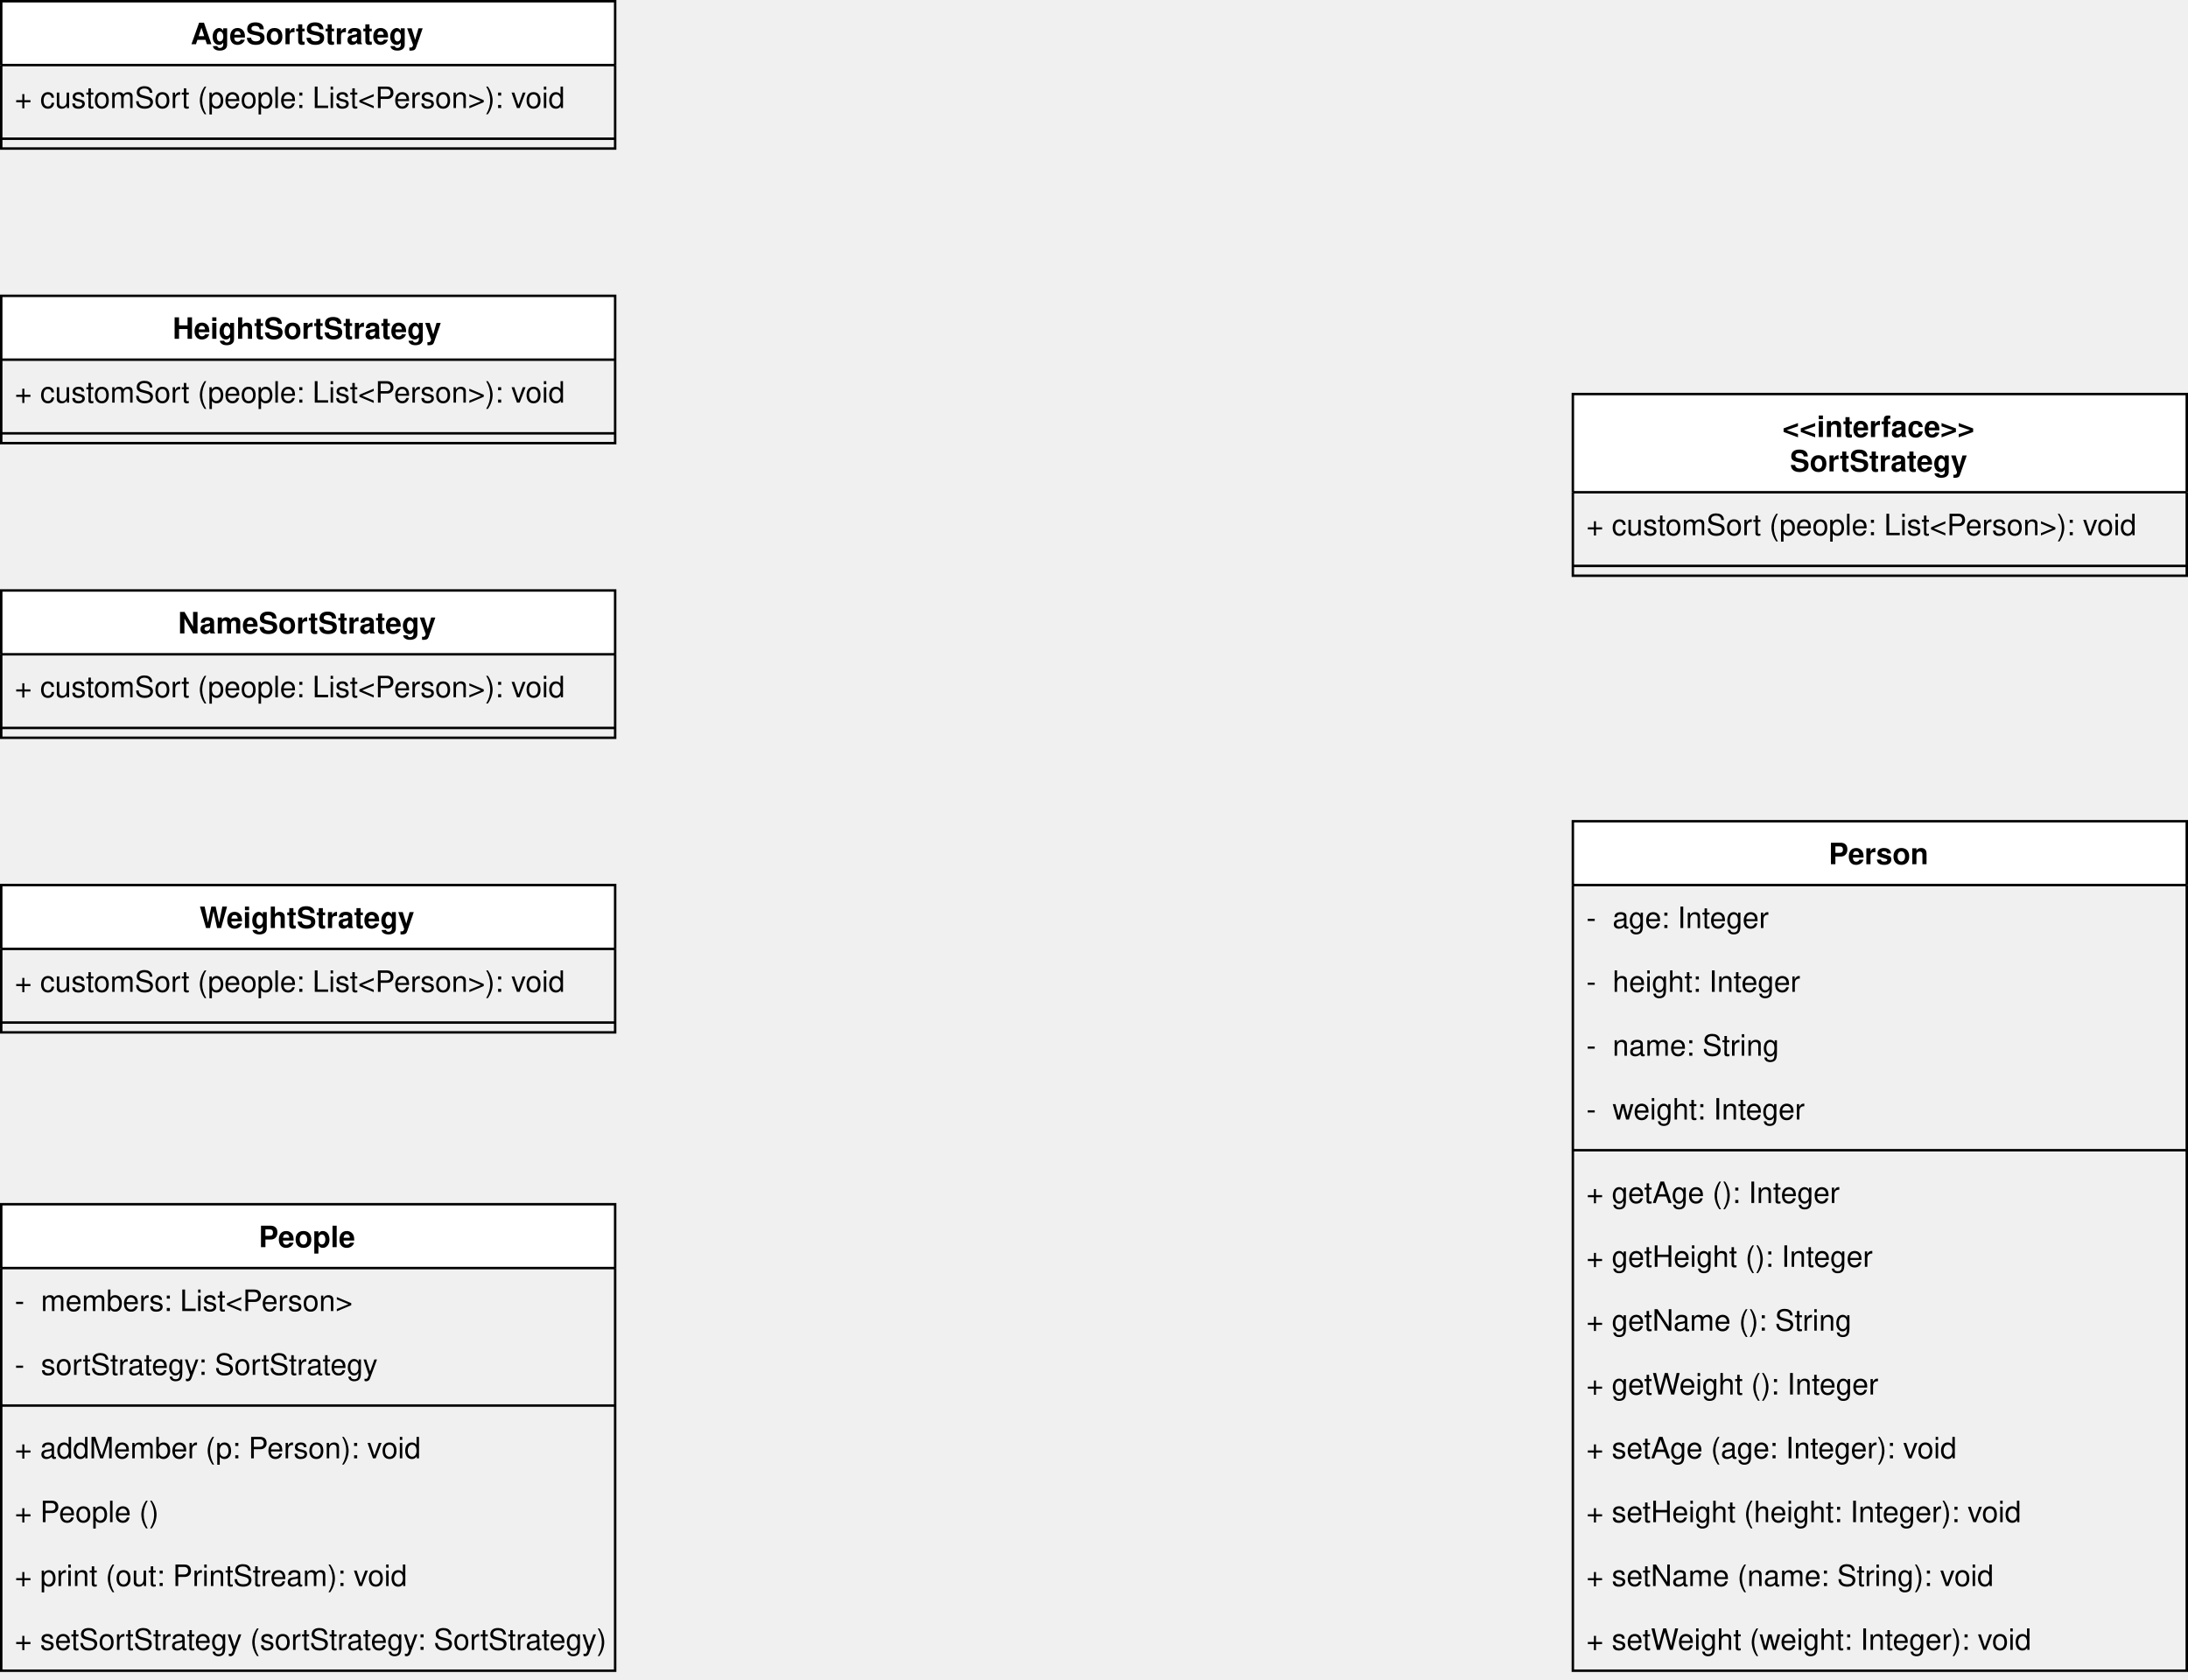
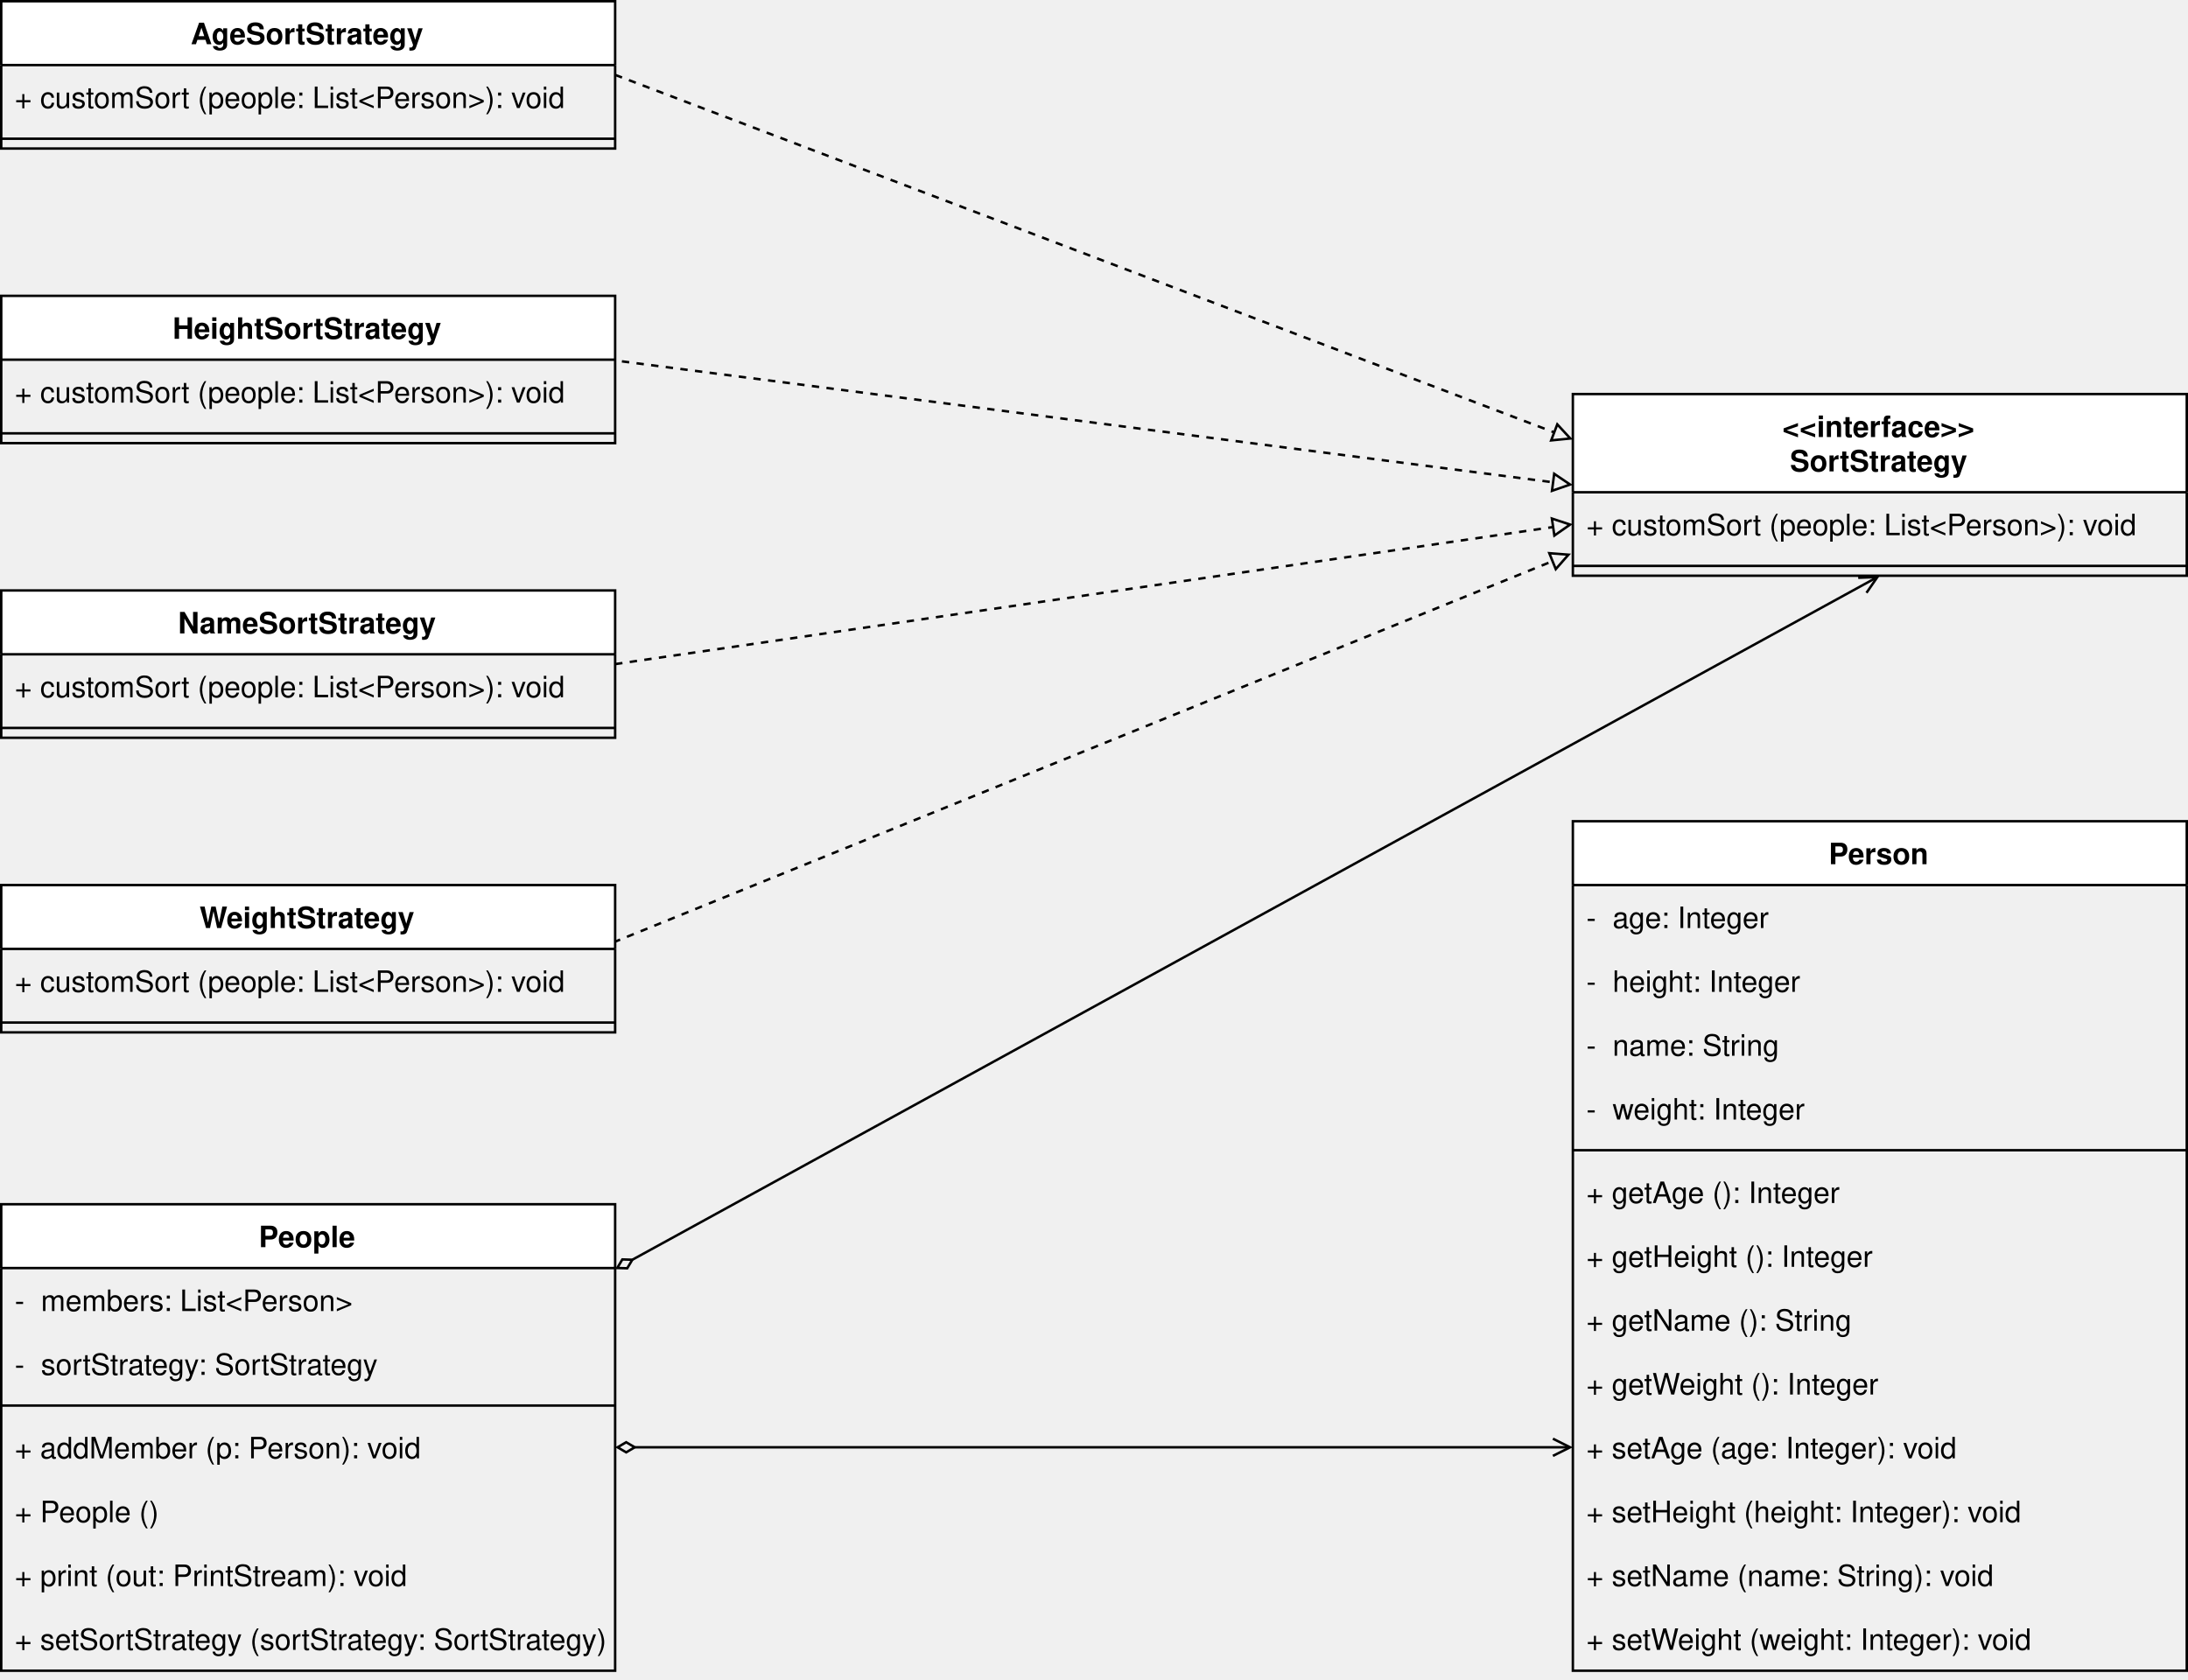
- <svg xmlns="http://www.w3.org/2000/svg" version="1.1" width="891px" height="684px" viewBox="-0.5 -0.5 891 684" content="&lt;mxfile host=&quot;app.diagrams.net&quot; modified=&quot;2021-11-06T15:01:47.536Z&quot; agent=&quot;5.0 (Windows NT 10.0; Win64; x64) AppleWebKit/537.36 (KHTML, like Gecko) Chrome/95.0.464.69 Safari/537.36&quot; etag=&quot;hnJXerRyYRyU2uRWFQW3&quot; version=&quot;15.5.9&quot; type=&quot;github&quot;&gt;&lt;diagram id=&quot;aq8MgV3PnfgsJxdytpcF&quot; name=&quot;Page-1&quot;&gt;7Zxbb6M4FIB/TaTOQ1fcmz426VxW6qyy01lV++gGl1gFnAW3aebX7zG2gQRIqVrXUcdSpMQHg43PZ58LJhN/nj19LdB69Z3GOJ14Tvw08S8nnuc5ngtfXLIVEtf1fCFJChJLWSO4Jr+wFDpS+kBiXO5UZJSmjKx3hUua53jJdmSoKOhmt9odTXdbXaMEdwTXS5R2pTckZit1G9F5c+AbJslKNj31zsSBDKnK8k7KFYrppiXyP0/8eUEpE7+ypzlO+eipcRHnfRk4WneswDkbc8LPxbd///u6vV8u/snSv7dlvDlPTuVdPKL0Qd6wuJlrWrBrViCGk63sPtuqMSk3JEtRDqXZHc2hnjjiQhmlJMnh9xI6hQsQPOKCERjOC3mA0TVIlyuSxldoSx9410uGlveqNFvRgvyCy6JUXhMOQ2cEGV60U+OanwliB6QFLqHOQo2HW4uuUMlknSVNU7QuyW3d4QwVCclnlDGaqQvRhzzGsSzVaqsKrKD3NQj8fDl+cJf4aVAxbq1umCiYZpgVMKqOOkERouZIJMubBjgvlLJVizVVD0nGk/rSdWs/YE6gPIHbrZvz/L3mgm5zdRfazcHY7zSHUlBxDojM+ICVbfjgR+tOG1GF5AvwdN0OnxNvxqf7QwkK45RC4WSN6Zpr9AIKVwS07UUpR2mBi5LmUEp46ZOo8EihyX2kQXushW+K79ggvOUaLUmeXFV1LoNG8kOOFRdROPcurcBZkTjGeQUWQwwJ9jhNa0pyVg1mOIMPDPnc+SOchNChOZTdpgwfXr1gc5oDg4hUZGEAe4M53IeYXbEslT9HwTq8TnQJ3u6S8Ryw+wS1gd1B58WcBD2c7Kk4JdWKJYfD7Z3Nz+g/A03yyymF/+Q8XJ66HSj8LhR+DwApusXpgpaEEcqvX4i6e2A8p3tdWg29cVqdalKq8hRaSl2IiW4N0rsapNAfaZDc8w9vkbzuSnM6mXuTC4f7fDi7BZPznCGy1ueF65RYCY7X/PjTA1CUbVe6IuOgc21ZeBULY42WNha80Loib6/Ws6lZX8TvBsoiEEFx/L1a9as4RMxvsdrbcEMbDVPTC75yUDo4KAfVOflklf62Sndd00t7MJSNWBd8sEDpVcBQLQFcAjYeo8yuA/qQ8EeaBX1IeANIlHgvh+qcHHYELSb6MIkC005h1MHkIsE2yW4up9GTYvhNc+zqgZXNsZtexaKDq5jxLIfXzXJ0dGwj25eq1XiWvRvZ/oUya5sM2iZvao2TyrsMBdrWOL2zcTryJ8B+X2xujdMr1WraOPnd8PpG7E+ypslQ2GRNk2Kzuz3BmiYTpkksEkdsmuzmJA1qNW6a+p7ziqmtvgm3M3doiZuNH/X3xPNdPsrHGmcFzsczZmfRXpw11pidBR/emHUT1NaYGTFm4cFVb2zaWp8x68sWW2P2SrVGI30UXcYs6NtqK6b08Zikjxhf7Zsk/2zko0o/ODDDP4ZNCg5tta1e2+JW5k+ALeHbr6yhedGKFBz5ntqg61832lc9sABoA8D4Rtqwm9FtAMhRJuc/BE+gJ6v9t9X+2P22+rTfzfw22t/Y6a8bANcxvWcq6AtJbaTxWr2OfZdLW6gxtN0owewikVun7czWSYDptT3o20gkEZD/pWAp0E2B8T2xwdArNUAB34HUYsD6eFoQODedTFSN9SFwYxeC9wn0XdORftj3fFS+QyE9gv1sj33CoI8H9UqLOR76nqxKHhr3oCcFZKnQR0Vk2mkMh9yFsnEX9rNCFgh9QJyb9h+jIeehbDsPPakiS4U2KnxPn0sJxebP8sQzpuY/B/3P/wM=&lt;/diagram&gt;&lt;/mxfile&gt;" resource="https://app.diagrams.net/#Hussnllmn%2FSAD-1-2564%2Fmain%2FLab10%20-%20Behavior%20Design%20Patterns%202%2FLab10%20-%20Diagram.svg">
+ <svg xmlns="http://www.w3.org/2000/svg" version="1.1" width="891px" height="684px" viewBox="-0.5 -0.5 891 684" content="&lt;mxfile host=&quot;app.diagrams.net&quot; modified=&quot;2021-11-06T15:06:15.244Z&quot; agent=&quot;5.0 (Windows NT 10.0; Win64; x64) AppleWebKit/537.36 (KHTML, like Gecko) Chrome/95.0.464.69 Safari/537.36&quot; etag=&quot;3F6KLNDzQRpIEJYX89JD&quot; version=&quot;15.5.9&quot; type=&quot;github&quot;&gt;&lt;diagram id=&quot;aq8MgV3PnfgsJxdytpcF&quot; name=&quot;Page-1&quot;&gt;7Vxbb+MoFP41kToPrXxv8timc1mps+pOu5qZRxpTh61tsjZpmvn1ezDgS2wnzjSOsxVSpYZjbAzfB+fjAB7Z0+j1c4IW86/Ux+HIMvzXkX0zsizLsEz4xy1rYTFNyxaWICG+tBWGe/ILS6MhrUvi47SSkVEaMrKoGmc0jvGMVWwoSeiqmu2JhtVSFyjANcP9DIV163fis7mqhjcpLnzBJJjLosfWpbgQIZVZ1iSdI5+uSib748ieJpQy8St6neKQt55qF3Hfp5ar+YslOGZdbni4+/Lz38/r59nd31H41zr1V5PgXNbiBYVLWWFRmXuasHuWIIaDtXx9tlZtkq5IFKIYUtdPNIZ84ooJaRSSIIbfM3gpnIDhBSeMQHNeyQuMLsA6m5PQv0VruuSvnjI0e1ap6zlNyC94LArlM+EyvIxghuVVctzzO8FsgDXBKeS5U+1h5qZblDKZZ0bDEC1S8pi/cISSgMTXlDEaqQfRZexjX6Zy2LIES+hzTgR+v2w/qCV+bQXGzOGGjoJphFkCrWqoGxzJENVHJo5IrwrCWa7MMy9xzZM2JDke5I/OS/sGfQLFAVQ3L86yN4pTxZeKM72G4qDtK8WhECCOgSLXvMHSMvngR6mmhSmj5B70NM0aP0fWNe/uyxQA4yyFxNkC0wVH9AoStwTQtryQU+kOJymNIRXw1AeR4YVCkZuUBvRYib4hfmKt5E0XaEbi4DbLc+MUlm+yrbiJwr1PYUacOfF9HGfEYoghwT3OpgUlMcsa072GP2jyqXHhjlx4oSmkzSINfzx7wqY0Bg4ikjELA7FXmJN7G2fnLArlz05kbR8n6gxeV5mxi7CbDCoTtkKdvXniNPBkA+KQZCOWbA6zsTfvwD8CJPnjFOAPnA8352aNFHadFHYDAUL0iMM7mhJGKH9+IvJuEGMX9n2h6lrdUB33BKrn1jDEPjhnmYxphmeV+dBMcxrQGIW3NAOHY/MPZmwtHQhaMlplATRRsv7B74e+JpM/y9duXuXDRWqdp/wrLjAgSRdZ/wbLJxKqzpa5LZXDJyiisf8wJ7G6VMoq6skrt92FQFvQZTLDWxpNySsoIcDbsLfdZvATHCJGXqpvcnBs1WuWOuydGMS12Diq2HC9jmLDnLx7tWHVvcj5aGqNrgyu53H0CHJil8jQymJPHyRGgtOVFvZ4CynS8jQpY8bWiZPmwpu40FWQ9MYFy9Uy8/CwXo6H1Zl2PQgiJpnI979mo342xxT9W4z2eirZGxvGQw/4SqDU6KAEqnH2QYN+WNBNc+ih3WmLNC0S3lgAejZhyIYAbgEfj1Gkx4H+KGF3dAv9UcJqoUSKN+Ljxtl2Iahp0h9Nus5fe6OJZ9YwPWBMqhyRMi6sPELVEpTyUTrPCs6e8krYj9Jv8QxXpoon8ERDVOsxpDzesRHWGh0wViUhOfVYlVcbB64CrFfIhgtaXeoFMsXNyxYfpRfIjuymvK1uavAwllUPY9Uw1qGLfWEdfInMroHY7xJZVY7sp0Z2KYvfkSuHVCOTrmqkhRNHUiP1aNWfKNJyZEA5Yptaj6i+0RY803rkyHrkxHfs2E3xNq1H3gjr4HrEOa4eOTcuDMOuipKJZ+2QJVkKhhoCleY+7w1aBYqbXFb0ij2ebA+wQGKz7AOqGNv6X6gY9Zql7v9dbDzWGmYQDePYWsMobtb3pmkNM4SGEYPECWsYveu4B1iH1jB20yYf0bXVf8L9zBMCR5zv+sv/j2A6yFv5VCfkjvH+nNnluOpdrK7OTC0kvGNnVl+80s5sEGfWsoap9FedQkd2Zk0rSdqZvRFWr6NG6cuZOU3nLESXPh2X9B7nV5suyTE6bmeynS09/H34JGfbOYvsPDb3Mn8A2QK+91Y7mr1GJOfED1Q4dX1doK/eQBOgNwIMforCrYf+CwLEKJL9HyZPgJNG/7Dodz1s0R/69chvgf5Kd/++CWAaQ2+YdZqmpHqm8VZc7Y4zyN6mGm1bEQPMrgJ5bkb37D4ZMPTY7jRtMpQUkB9J0izomwWDH4hw2s5TAgv4VrUSB7TG64UCk6GDiaqwJgp81wPBcSb65tAzfbdpfVQeoJOKYDPao1cY+uODOs84HB+aVlYlHwp50BAC0qzojxXe0KLRbZMLaSEXNqNCmhD9EaLr1yf7O1DbJh7SsnhoCBVpVvTGCtsaWlJ69SBRH1uLf/PI0oVhVo8tGdmi5n7bgH/3mJVomINsH1YfXD3xI9lqWf1Ez73t8enHXV+RPCC26jtHO7EVuv3w2EKy+Ny1WEwuvhpuf/wP&lt;/diagram&gt;&lt;/mxfile&gt;" resource="https://app.diagrams.net/#Hussnllmn%2FSAD-1-2564%2Fmain%2FLab10%20-%20Behavior%20Design%20Patterns%202%2FLab10%20-%20Diagram.svg">
  <defs>
    <clipPath id="mx-clip-4-151-242-26-0">
      <rect x="4" y="151" width="242" height="26" />
    </clipPath>
    <clipPath id="mx-clip-4-521-242-26-0">
      <rect x="4" y="521" width="242" height="26" />
    </clipPath>
    <clipPath id="mx-clip-4-547-242-26-0">
      <rect x="4" y="547" width="242" height="26" />
    </clipPath>
    <clipPath id="mx-clip-4-581-242-26-0">
      <rect x="4" y="581" width="242" height="26" />
    </clipPath>
    <clipPath id="mx-clip-4-607-242-26-0">
      <rect x="4" y="607" width="242" height="26" />
    </clipPath>
    <clipPath id="mx-clip-4-633-242-26-0">
      <rect x="4" y="633" width="242" height="26" />
    </clipPath>
    <clipPath id="mx-clip-4-659-242-26-0">
      <rect x="4" y="659" width="242" height="26" />
    </clipPath>
    <clipPath id="mx-clip-4-31-242-26-0">
      <rect x="4" y="31" width="242" height="26" />
    </clipPath>
    <clipPath id="mx-clip-4-271-242-26-0">
      <rect x="4" y="271" width="242" height="26" />
    </clipPath>
    <clipPath id="mx-clip-4-391-242-26-0">
      <rect x="4" y="391" width="242" height="26" />
    </clipPath>
    <clipPath id="mx-clip-644-205-242-26-0">
      <rect x="644" y="205" width="242" height="26" />
    </clipPath>
    <clipPath id="mx-clip-644-365-242-26-0">
      <rect x="644" y="365" width="242" height="26" />
    </clipPath>
    <clipPath id="mx-clip-644-391-242-26-0">
      <rect x="644" y="391" width="242" height="26" />
    </clipPath>
    <clipPath id="mx-clip-644-417-242-26-0">
      <rect x="644" y="417" width="242" height="26" />
    </clipPath>
    <clipPath id="mx-clip-644-443-242-26-0">
      <rect x="644" y="443" width="242" height="26" />
    </clipPath>
    <clipPath id="mx-clip-644-477-242-26-0">
      <rect x="644" y="477" width="242" height="26" />
    </clipPath>
    <clipPath id="mx-clip-644-503-242-26-0">
      <rect x="644" y="503" width="242" height="26" />
    </clipPath>
    <clipPath id="mx-clip-644-529-242-26-0">
      <rect x="644" y="529" width="242" height="26" />
    </clipPath>
    <clipPath id="mx-clip-644-555-242-26-0">
      <rect x="644" y="555" width="242" height="26" />
    </clipPath>
    <clipPath id="mx-clip-644-581-242-26-0">
      <rect x="644" y="581" width="242" height="26" />
    </clipPath>
    <clipPath id="mx-clip-644-607-242-26-0">
      <rect x="644" y="607" width="242" height="26" />
    </clipPath>
    <clipPath id="mx-clip-644-633-242-26-0">
      <rect x="644" y="633" width="242" height="26" />
    </clipPath>
    <clipPath id="mx-clip-644-659-242-26-0">
      <rect x="644" y="659" width="242" height="26" />
    </clipPath>
  </defs>
  <g>
    <path d="M 0 146 L 0 120 L 250 120 L 250 146" fill="#ffffff" stroke="#000000" stroke-miterlimit="10" pointer-events="all" />
    <path d="M 0 146 L 0 180 L 250 180 L 250 146" fill="none" stroke="#000000" stroke-miterlimit="10" pointer-events="none" />
    <path d="M 0 146 L 250 146" fill="none" stroke="#000000" stroke-miterlimit="10" pointer-events="none" />
    <g fill="#000000" font-family="Helvetica" font-weight="bold" pointer-events="none" text-anchor="middle" font-size="12px">
      <text x="124.5" y="137.5">HeightSortStrategy</text>
    </g>
    <g fill="#000000" font-family="Helvetica" pointer-events="none" clip-path="url(#mx-clip-4-151-242-26-0)" font-size="12px">
      <text x="5.5" y="163.5">+ customSort (people: List&lt;Person&gt;): void</text>
    </g>
    <path d="M 0 176 L 250 176" fill="none" stroke="#000000" stroke-miterlimit="10" pointer-events="none" />
+     <path d="M 257 512.61 L 763.04 235.08" fill="none" stroke="#000000" stroke-miterlimit="10" pointer-events="none" />
+     <path d="M 250.86 515.97 L 252.94 512.48 L 257 512.61 L 254.92 516.09 Z" fill="none" stroke="#000000" stroke-miterlimit="10" pointer-events="none" />
+     <path d="M 759.57 240.97 L 764.02 234.54 L 756.2 234.83" fill="none" stroke="#000000" stroke-miterlimit="10" pointer-events="none" />
    <path d="M 0 516 L 0 490 L 250 490 L 250 516" fill="#ffffff" stroke="#000000" stroke-miterlimit="10" pointer-events="none" />
    <path d="M 0 516 L 0 680 L 250 680 L 250 516" fill="none" stroke="#000000" stroke-miterlimit="10" pointer-events="none" />
    <path d="M 0 516 L 250 516" fill="none" stroke="#000000" stroke-miterlimit="10" pointer-events="none" />
    <g fill="#000000" font-family="Helvetica" font-weight="bold" pointer-events="none" text-anchor="middle" font-size="12px">
      <text x="124.5" y="507.5">People</text>
    </g>
    <g fill="#000000" font-family="Helvetica" pointer-events="none" clip-path="url(#mx-clip-4-521-242-26-0)" font-size="12px">
      <text x="5.5" y="533.5">-  members: List&lt;Person&gt;</text>
    </g>
    <g fill="#000000" font-family="Helvetica" pointer-events="none" clip-path="url(#mx-clip-4-547-242-26-0)" font-size="12px">
      <text x="5.5" y="559.5">-  sortStrategy: SortStrategy</text>
    </g>
    <path d="M 0 572 L 250 572" fill="none" stroke="#000000" stroke-miterlimit="10" pointer-events="none" />
    <g fill="#000000" font-family="Helvetica" pointer-events="none" clip-path="url(#mx-clip-4-581-242-26-0)" font-size="12px">
      <text x="5.5" y="593.5">+ addMember (p: Person): void</text>
    </g>
    <g fill="#000000" font-family="Helvetica" pointer-events="none" clip-path="url(#mx-clip-4-607-242-26-0)" font-size="12px">
      <text x="5.5" y="619.5">+ People ()</text>
    </g>
    <g fill="#000000" font-family="Helvetica" pointer-events="none" clip-path="url(#mx-clip-4-633-242-26-0)" font-size="12px">
      <text x="5.5" y="645.5">+ print (out: PrintStream): void</text>
    </g>
    <g fill="#000000" font-family="Helvetica" pointer-events="none" clip-path="url(#mx-clip-4-659-242-26-0)" font-size="12px">
      <text x="5.5" y="671.5">+ setSortStrategy (sortStrategy: SortStrategy): void</text>
    </g>
+     <path d="M 250 30 L 632.41 175.61" fill="none" stroke="#000000" stroke-miterlimit="10" stroke-dasharray="3 3" pointer-events="none" />
+     <path d="M 638.96 178.1 L 631.17 178.88 L 633.66 172.34 Z" fill="none" stroke="#000000" stroke-miterlimit="10" pointer-events="none" />
    <path d="M 0 26 L 0 0 L 250 0 L 250 26" fill="#ffffff" stroke="#000000" stroke-miterlimit="10" pointer-events="none" />
    <path d="M 0 26 L 0 60 L 250 60 L 250 26" fill="none" stroke="#000000" stroke-miterlimit="10" pointer-events="none" />
    <path d="M 0 26 L 250 26" fill="none" stroke="#000000" stroke-miterlimit="10" pointer-events="none" />
    <g fill="#000000" font-family="Helvetica" font-weight="bold" pointer-events="none" text-anchor="middle" font-size="12px">
      <text x="124.5" y="17.5">AgeSortStrategy</text>
    </g>
    <g fill="#000000" font-family="Helvetica" pointer-events="none" clip-path="url(#mx-clip-4-31-242-26-0)" font-size="12px">
      <text x="5.5" y="43.5">+ customSort (people: List&lt;Person&gt;): void</text>
    </g>
    <path d="M 0 56 L 250 56" fill="none" stroke="#000000" stroke-miterlimit="10" pointer-events="none" />
+     <path d="M 250 270 L 631.97 214.17" fill="none" stroke="#000000" stroke-miterlimit="10" stroke-dasharray="3 3" pointer-events="none" />
+     <path d="M 638.89 213.16 L 632.47 217.64 L 631.46 210.71 Z" fill="none" stroke="#000000" stroke-miterlimit="10" pointer-events="none" />
    <path d="M 0 266 L 0 240 L 250 240 L 250 266" fill="#ffffff" stroke="#000000" stroke-miterlimit="10" pointer-events="none" />
    <path d="M 0 266 L 0 300 L 250 300 L 250 266" fill="none" stroke="#000000" stroke-miterlimit="10" pointer-events="none" />
    <path d="M 0 266 L 250 266" fill="none" stroke="#000000" stroke-miterlimit="10" pointer-events="none" />
    <g fill="#000000" font-family="Helvetica" font-weight="bold" pointer-events="none" text-anchor="middle" font-size="12px">
      <text x="124.5" y="257.5">NameSortStrategy</text>
    </g>
    <g fill="#000000" font-family="Helvetica" pointer-events="none" clip-path="url(#mx-clip-4-271-242-26-0)" font-size="12px">
      <text x="5.5" y="283.5">+ customSort (people: List&lt;Person&gt;): void</text>
    </g>
    <path d="M 0 296 L 250 296" fill="none" stroke="#000000" stroke-miterlimit="10" pointer-events="none" />
+     <path d="M 249.25 383.34 L 631.73 228.07" fill="none" stroke="#000000" stroke-miterlimit="10" stroke-dasharray="3 3" pointer-events="none" />
+     <path d="M 638.21 225.43 L 633.04 231.31 L 630.41 224.82 Z" fill="none" stroke="#000000" stroke-miterlimit="10" pointer-events="none" />
    <path d="M 0 386 L 0 360 L 250 360 L 250 386" fill="#ffffff" stroke="#000000" stroke-miterlimit="10" pointer-events="none" />
    <path d="M 0 386 L 0 420 L 250 420 L 250 386" fill="none" stroke="#000000" stroke-miterlimit="10" pointer-events="none" />
    <path d="M 0 386 L 250 386" fill="none" stroke="#000000" stroke-miterlimit="10" pointer-events="none" />
    <g fill="#000000" font-family="Helvetica" font-weight="bold" pointer-events="none" text-anchor="middle" font-size="12px">
      <text x="124.5" y="377.5">WeightStrategy</text>
    </g>
    <g fill="#000000" font-family="Helvetica" pointer-events="none" clip-path="url(#mx-clip-4-391-242-26-0)" font-size="12px">
      <text x="5.5" y="403.5">+ customSort (people: List&lt;Person&gt;): void</text>
    </g>
    <path d="M 0 416 L 250 416" fill="none" stroke="#000000" stroke-miterlimit="10" pointer-events="none" />
    <path d="M 640 200 L 640 160 L 890 160 L 890 200" fill="#ffffff" stroke="#000000" stroke-miterlimit="10" pointer-events="none" />
    <path d="M 640 200 L 640 234 L 890 234 L 890 200" fill="none" stroke="#000000" stroke-miterlimit="10" pointer-events="none" />
    <path d="M 640 200 L 890 200" fill="none" stroke="#000000" stroke-miterlimit="10" pointer-events="none" />
    <g fill="#000000" font-family="Helvetica" font-weight="bold" pointer-events="none" text-anchor="middle" font-size="12px">
      <text x="764.5" y="177.5">&lt;&lt;interface&gt;&gt;</text>
      <text x="764.5" y="191.5">SortStrategy</text>
    </g>
    <g fill="#000000" font-family="Helvetica" pointer-events="none" clip-path="url(#mx-clip-644-205-242-26-0)" font-size="12px">
      <text x="645.5" y="217.5">+ customSort (people: List&lt;Person&gt;): void</text>
    </g>
    <path d="M 640 230 L 890 230" fill="none" stroke="#000000" stroke-miterlimit="10" pointer-events="none" />
    <path d="M 640 360 L 640 334 L 890 334 L 890 360" fill="#ffffff" stroke="#000000" stroke-miterlimit="10" pointer-events="none" />
    <path d="M 640 360 L 640 680 L 890 680 L 890 360" fill="none" stroke="#000000" stroke-miterlimit="10" pointer-events="none" />
    <path d="M 640 360 L 890 360" fill="none" stroke="#000000" stroke-miterlimit="10" pointer-events="none" />
    <g fill="#000000" font-family="Helvetica" font-weight="bold" pointer-events="none" text-anchor="middle" font-size="12px">
      <text x="764.5" y="351.5">Person</text>
    </g>
    <g fill="#000000" font-family="Helvetica" pointer-events="none" clip-path="url(#mx-clip-644-365-242-26-0)" font-size="12px">
      <text x="645.5" y="377.5">-  age: Integer</text>
    </g>
    <g fill="#000000" font-family="Helvetica" pointer-events="none" clip-path="url(#mx-clip-644-391-242-26-0)" font-size="12px">
      <text x="645.5" y="403.5">-  height: Integer</text>
    </g>
    <g fill="#000000" font-family="Helvetica" pointer-events="none" clip-path="url(#mx-clip-644-417-242-26-0)" font-size="12px">
      <text x="645.5" y="429.5">-  name: String</text>
    </g>
    <g fill="#000000" font-family="Helvetica" pointer-events="none" clip-path="url(#mx-clip-644-443-242-26-0)" font-size="12px">
      <text x="645.5" y="455.5">-  weight: Integer</text>
    </g>
    <path d="M 640 468 L 890 468" fill="none" stroke="#000000" stroke-miterlimit="10" pointer-events="none" />
    <g fill="#000000" font-family="Helvetica" pointer-events="none" clip-path="url(#mx-clip-644-477-242-26-0)" font-size="12px">
      <text x="645.5" y="489.5">+ getAge (): Integer</text>
    </g>
    <g fill="#000000" font-family="Helvetica" pointer-events="none" clip-path="url(#mx-clip-644-503-242-26-0)" font-size="12px">
      <text x="645.5" y="515.5">+ getHeight (): Integer</text>
    </g>
    <g fill="#000000" font-family="Helvetica" pointer-events="none" clip-path="url(#mx-clip-644-529-242-26-0)" font-size="12px">
      <text x="645.5" y="541.5">+ getName (): String</text>
    </g>
    <g fill="#000000" font-family="Helvetica" pointer-events="none" clip-path="url(#mx-clip-644-555-242-26-0)" font-size="12px">
      <text x="645.5" y="567.5">+ getWeight (): Integer</text>
    </g>
    <g fill="#000000" font-family="Helvetica" pointer-events="none" clip-path="url(#mx-clip-644-581-242-26-0)" font-size="12px">
      <text x="645.5" y="593.5">+ setAge (age: Integer): void</text>
    </g>
    <g fill="#000000" font-family="Helvetica" pointer-events="none" clip-path="url(#mx-clip-644-607-242-26-0)" font-size="12px">
      <text x="645.5" y="619.5">+ setHeight (height: Integer): void</text>
    </g>
    <g fill="#000000" font-family="Helvetica" pointer-events="none" clip-path="url(#mx-clip-644-633-242-26-0)" font-size="12px">
      <text x="645.5" y="645.5">+ setName (name: String): void</text>
    </g>
    <g fill="#000000" font-family="Helvetica" pointer-events="none" clip-path="url(#mx-clip-644-659-242-26-0)" font-size="12px">
      <text x="645.5" y="671.5">+ setWeight (weight: Integer): void</text>
    </g>
+     <path d="M 252.75 146.68 L 631.95 195.95" fill="none" stroke="#000000" stroke-miterlimit="10" stroke-dasharray="3 3" pointer-events="none" />
+     <path d="M 638.89 196.86 L 631.5 199.42 L 632.4 192.48 Z" fill="none" stroke="#000000" stroke-miterlimit="10" pointer-events="none" />
+     <path d="M 257.99 589 L 637.76 589" fill="none" stroke="#000000" stroke-miterlimit="10" pointer-events="none" />
+     <path d="M 250.99 589 L 254.49 586.94 L 257.99 589 L 254.49 591.06 Z" fill="none" stroke="#000000" stroke-miterlimit="10" pointer-events="none" />
+     <path d="M 631.88 592.5 L 638.88 589 L 631.88 585.5" fill="none" stroke="#000000" stroke-miterlimit="10" pointer-events="none" />
  </g>
</svg>
